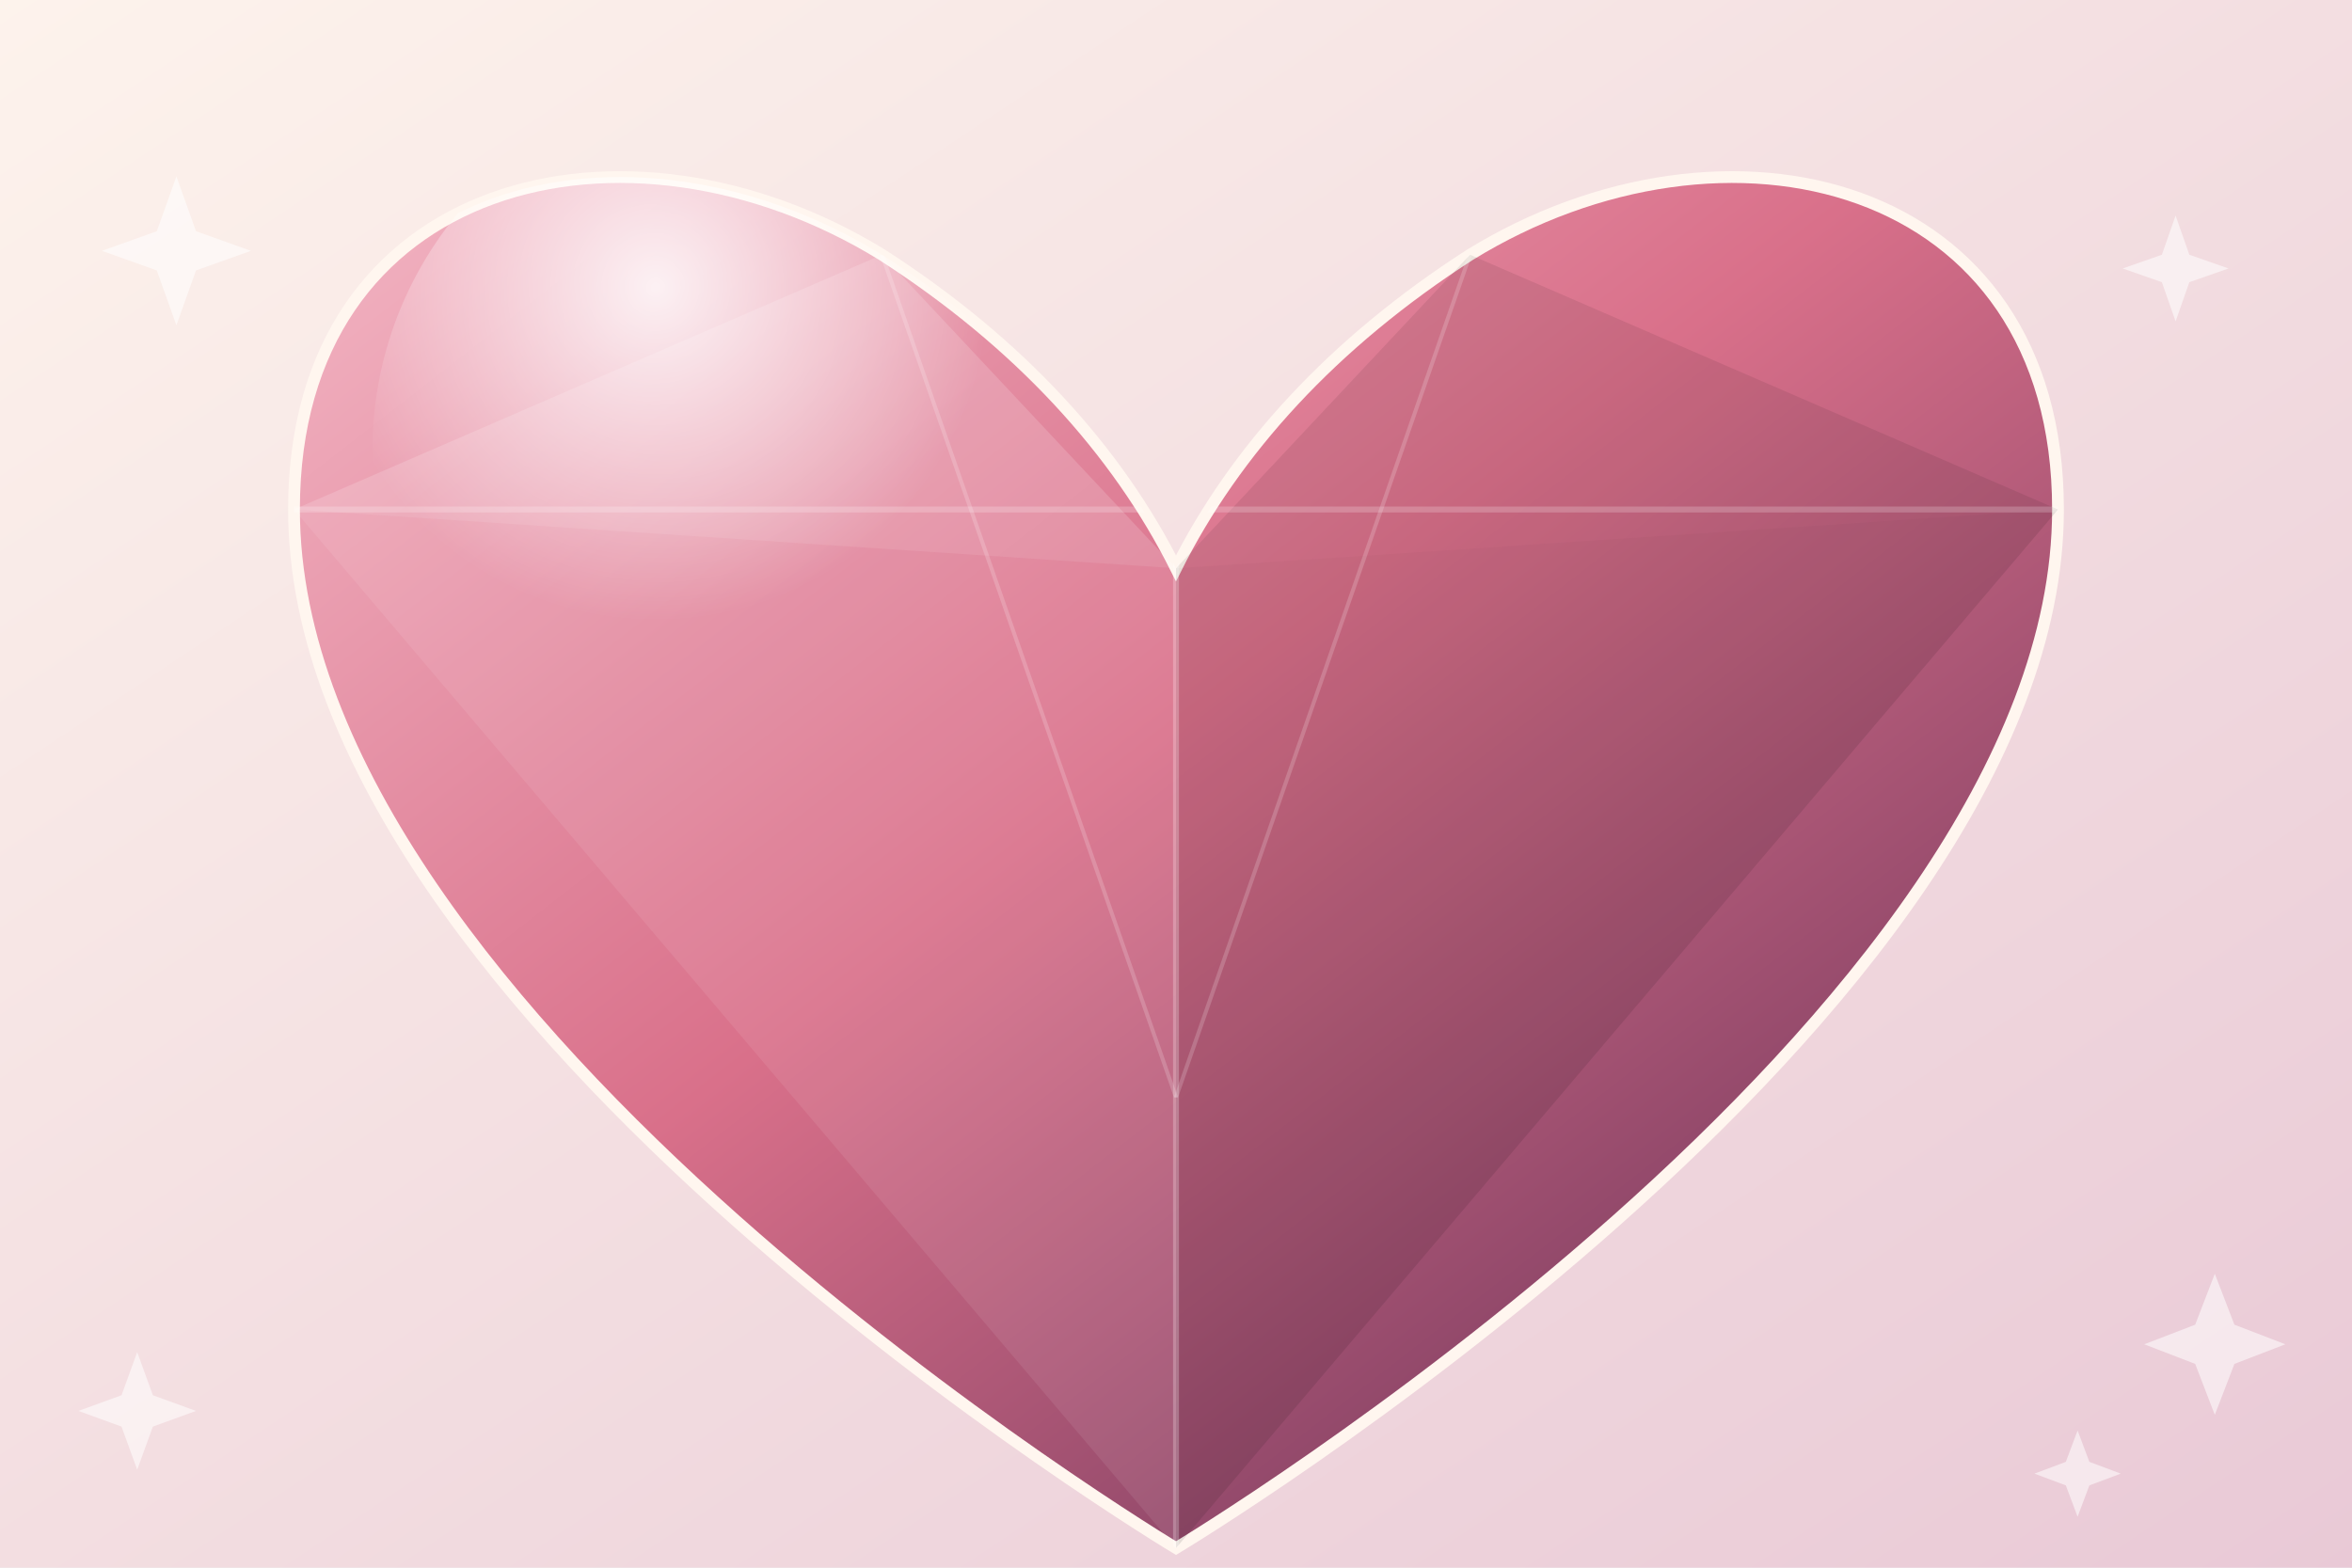
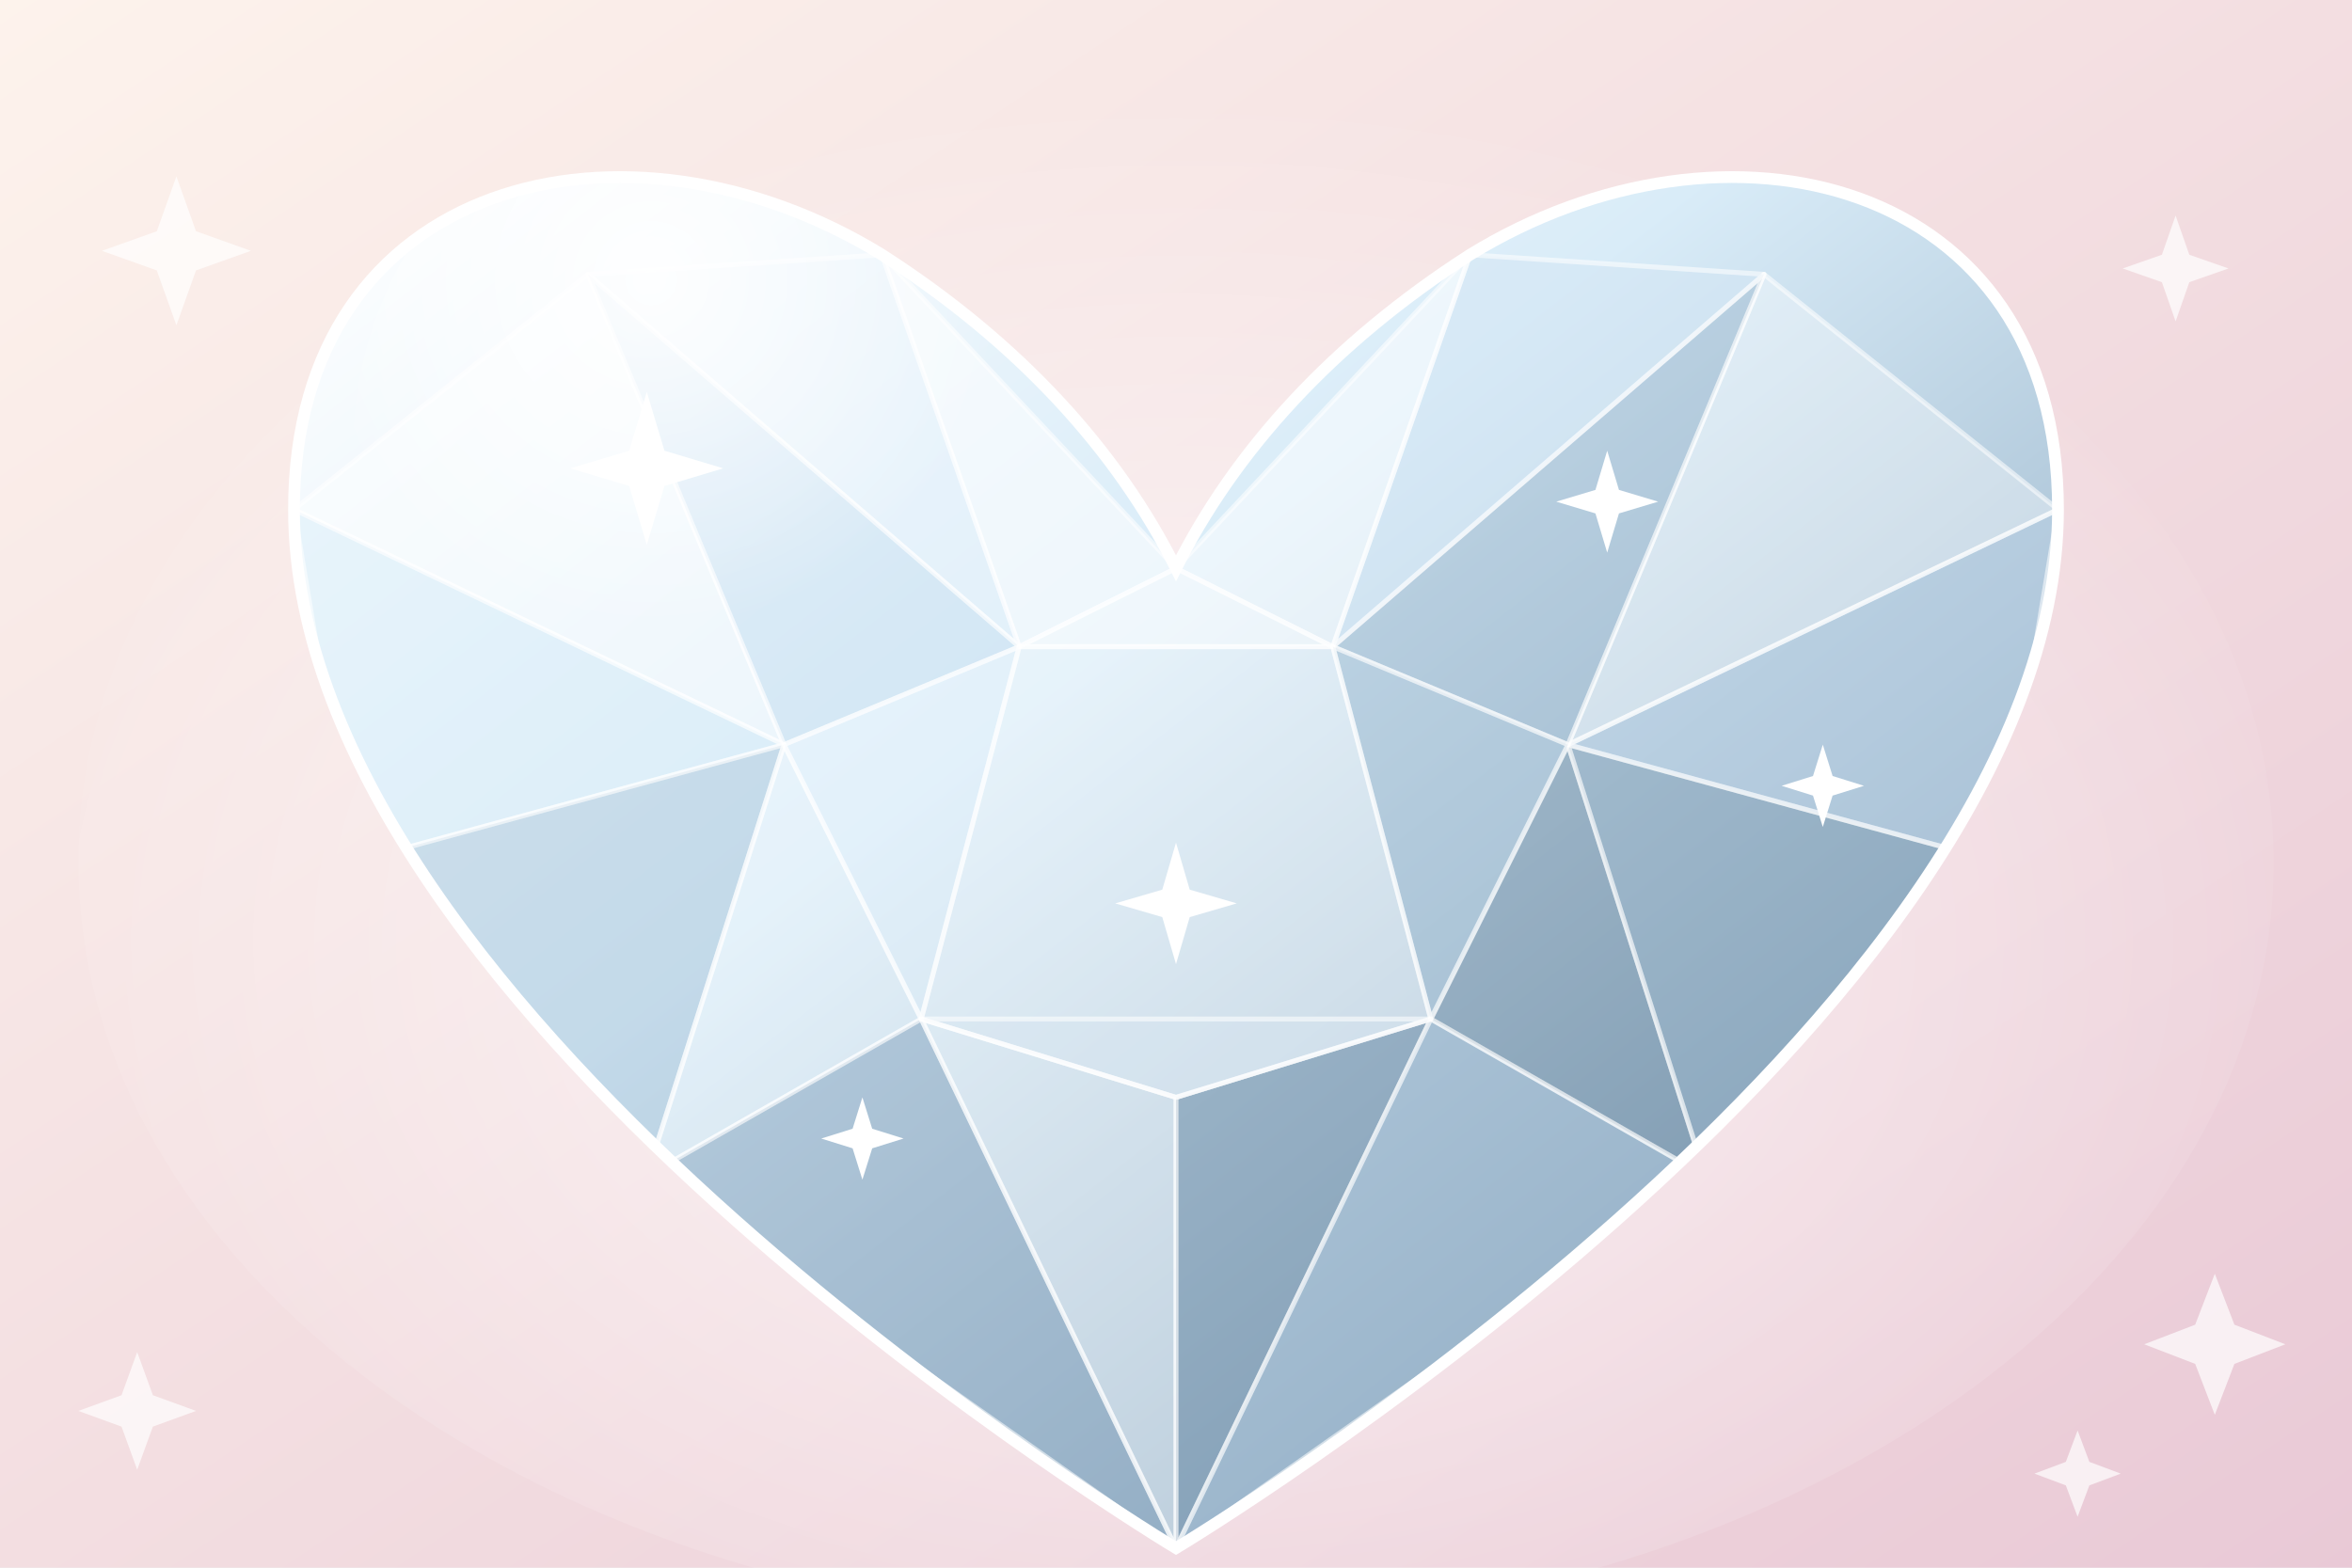
<svg xmlns="http://www.w3.org/2000/svg" width="1200" height="800" viewBox="0 0 1200 800">
  <defs>
    <linearGradient id="bgGrad" x1="0%" y1="0%" x2="100%" y2="100%">
      <stop offset="0%" stop-color="#fdf3ec" />
      <stop offset="100%" stop-color="#e9c9d6" />
    </linearGradient>
    <linearGradient id="heartGrad" x1="0%" y1="0%" x2="100%" y2="100%">
-       <stop offset="0%" stop-color="#f3b6c4" />
-       <stop offset="45%" stop-color="#d9708a" />
-       <stop offset="100%" stop-color="#5b2a52" />
+       <stop offset="0%" stop-color="#ffffff" />
+       <stop offset="40%" stop-color="#d9ecf8" />
+       <stop offset="75%" stop-color="#9db7cc" />
+       <stop offset="100%" stop-color="#5f7a92" />
    </linearGradient>
    <radialGradient id="shine" cx="38%" cy="28%" r="45%">
-       <stop offset="0%" stop-color="#ffffff" stop-opacity="0.85" />
+       <stop offset="0%" stop-color="#ffffff" stop-opacity="0.9" />
+       <stop offset="100%" stop-color="#ffffff" stop-opacity="0" />
+     </radialGradient>
+     <radialGradient id="glow" cx="50%" cy="55%" r="55%">
+       <stop offset="0%" stop-color="#ffffff" stop-opacity="0.7" />
      <stop offset="100%" stop-color="#ffffff" stop-opacity="0" />
    </radialGradient>
    <clipPath id="heartClip">
      <path d="M600,790                C600,790 150,520 150,260                C150,90 320,50 450,130                C520,175 570,230 600,290                C630,230 680,175 750,130                C880,50 1050,90 1050,260                C1050,520 600,790 600,790 Z" />
    </clipPath>
  </defs>
  <rect width="1200" height="800" fill="url(#bgGrad)" />
-   <g fill="#ffffff" opacity="0.55">
+   <ellipse cx="600" cy="440" rx="560" ry="390" fill="url(#glow)" />
+   <g fill="#ffffff" opacity="0.7">
    <path d="M90,90 l10,28 28,10 -28,10 -10,28 -10,-28 -28,-10 28,-10 Z" />
    <path d="M1110,110 l7,20 20,7 -20,7 -7,20 -7,-20 -20,-7 20,-7 Z" />
    <path d="M70,690 l8,22 22,8 -22,8 -8,22 -8,-22 -22,-8 22,-8 Z" />
    <path d="M1130,650 l10,26 26,10 -26,10 -10,26 -10,-26 -26,-10 26,-10 Z" />
    <path d="M1060,730 l6,16 16,6 -16,6 -6,16 -6,-16 -16,-6 16,-6 Z" />
  </g>
-   <path d="M600,790            C600,790 150,520 150,260            C150,90 320,50 450,130            C520,175 570,230 600,290            C630,230 680,175 750,130            C880,50 1050,90 1050,260            C1050,520 600,790 600,790 Z" fill="url(#heartGrad)" stroke="#fff6ef" stroke-width="6" />
-   <g clip-path="url(#heartClip)">
-     <polygon points="600,290 450,130 150,260" fill="#ffffff" opacity="0.16" />
-     <polygon points="600,290 750,130 1050,260" fill="#000000" opacity="0.08" />
-     <polygon points="600,290 150,260 600,790" fill="#ffffff" opacity="0.08" />
-     <polygon points="600,290 1050,260 600,790" fill="#000000" opacity="0.10" />
-     <line x1="600" y1="190" x2="600" y2="790" stroke="#ffffff" stroke-opacity="0.25" stroke-width="3" />
-     <line x1="150" y1="260" x2="1050" y2="260" stroke="#ffffff" stroke-opacity="0.2" stroke-width="3" />
-     <line x1="450" y1="130" x2="600" y2="560" stroke="#ffffff" stroke-opacity="0.18" stroke-width="2" />
-     <line x1="750" y1="130" x2="600" y2="560" stroke="#ffffff" stroke-opacity="0.18" stroke-width="2" />
-     <circle cx="380" cy="230" r="190" fill="url(#shine)" />
+   <path d="M600,790            C600,790 150,520 150,260            C150,90 320,50 450,130            C520,175 570,230 600,290            C630,230 680,175 750,130            C880,50 1050,90 1050,260            C1050,520 600,790 600,790 Z" fill="url(#heartGrad)" />
+   <g clip-path="url(#heartClip)" stroke="#ffffff" stroke-opacity="0.55" stroke-width="2.5" stroke-linejoin="round">
+     <polygon points="600,290 450,130 520,330" fill="#ffffff" fill-opacity="0.55" />
+     <polygon points="450,130 300,140 520,330" fill="#eaf5fc" fill-opacity="0.5" />
+     <polygon points="300,140 150,260 400,380" fill="#ffffff" fill-opacity="0.45" />
+     <polygon points="300,140 520,330 400,380" fill="#c9dff0" fill-opacity="0.4" />
+     <polygon points="150,260 180,440 400,380" fill="#dbeefa" fill-opacity="0.45" />
+     <polygon points="180,440 330,600 400,380" fill="#a9c3d8" fill-opacity="0.45" />
+     <polygon points="330,600 470,520 400,380" fill="#ffffff" fill-opacity="0.3" />
+     <polygon points="330,600 600,790 470,520" fill="#8aa6bd" fill-opacity="0.45" />
+     <polygon points="470,520 600,790 600,560" fill="#ffffff" fill-opacity="0.35" />
+     <polygon points="600,560 600,790 730,520" fill="#6f8ca5" fill-opacity="0.45" />
+     <polygon points="730,520 600,790 870,600" fill="#9fb9cf" fill-opacity="0.5" />
+     <polygon points="730,520 870,600 800,380" fill="#5d7890" fill-opacity="0.35" />
+     <polygon points="870,600 1020,440 800,380" fill="#7f9bb3" fill-opacity="0.45" />
+     <polygon points="1020,440 1050,260 800,380" fill="#b9d0e2" fill-opacity="0.45" />
+     <polygon points="1050,260 900,140 800,380" fill="#ffffff" fill-opacity="0.35" />
+     <polygon points="900,140 680,330 800,380" fill="#94b0c7" fill-opacity="0.4" />
+     <polygon points="900,140 750,130 680,330" fill="#d4e7f5" fill-opacity="0.5" />
+     <polygon points="750,130 600,290 680,330" fill="#ffffff" fill-opacity="0.5" />
+     <polygon points="600,290 520,330 680,330" fill="#ffffff" fill-opacity="0.6" />
+     <polygon points="520,330 400,380 470,520" fill="#eef7fd" fill-opacity="0.45" />
+     <polygon points="680,330 800,380 730,520" fill="#a3bdd2" fill-opacity="0.45" />
+     <polygon points="470,520 600,560 730,520" fill="#c2d7e8" fill-opacity="0.4" />
+     <polygon points="520,330 680,330 730,520 600,560 470,520" fill="#ffffff" fill-opacity="0.35" />
+     <circle cx="380" cy="230" r="200" fill="url(#shine)" stroke="none" />
+   </g>
+   <path d="M600,790            C600,790 150,520 150,260            C150,90 320,50 450,130            C520,175 570,230 600,290            C630,230 680,175 750,130            C880,50 1050,90 1050,260            C1050,520 600,790 600,790 Z" fill="none" stroke="#ffffff" stroke-width="6" />
+   <g fill="#ffffff">
+     <path d="M330,200 l9,30 30,9 -30,9 -9,30 -9,-30 -30,-9 30,-9 Z" />
+     <path d="M820,230 l6,20 20,6 -20,6 -6,20 -6,-20 -20,-6 20,-6 Z" />
+     <path d="M600,430 l7,24 24,7 -24,7 -7,24 -7,-24 -24,-7 24,-7 Z" />
+     <path d="M440,560 l5,16 16,5 -16,5 -5,16 -5,-16 -16,-5 16,-5 Z" />
+     <path d="M930,380 l5,16 16,5 -16,5 -5,16 -5,-16 -16,-5 16,-5 Z" />
  </g>
</svg>
